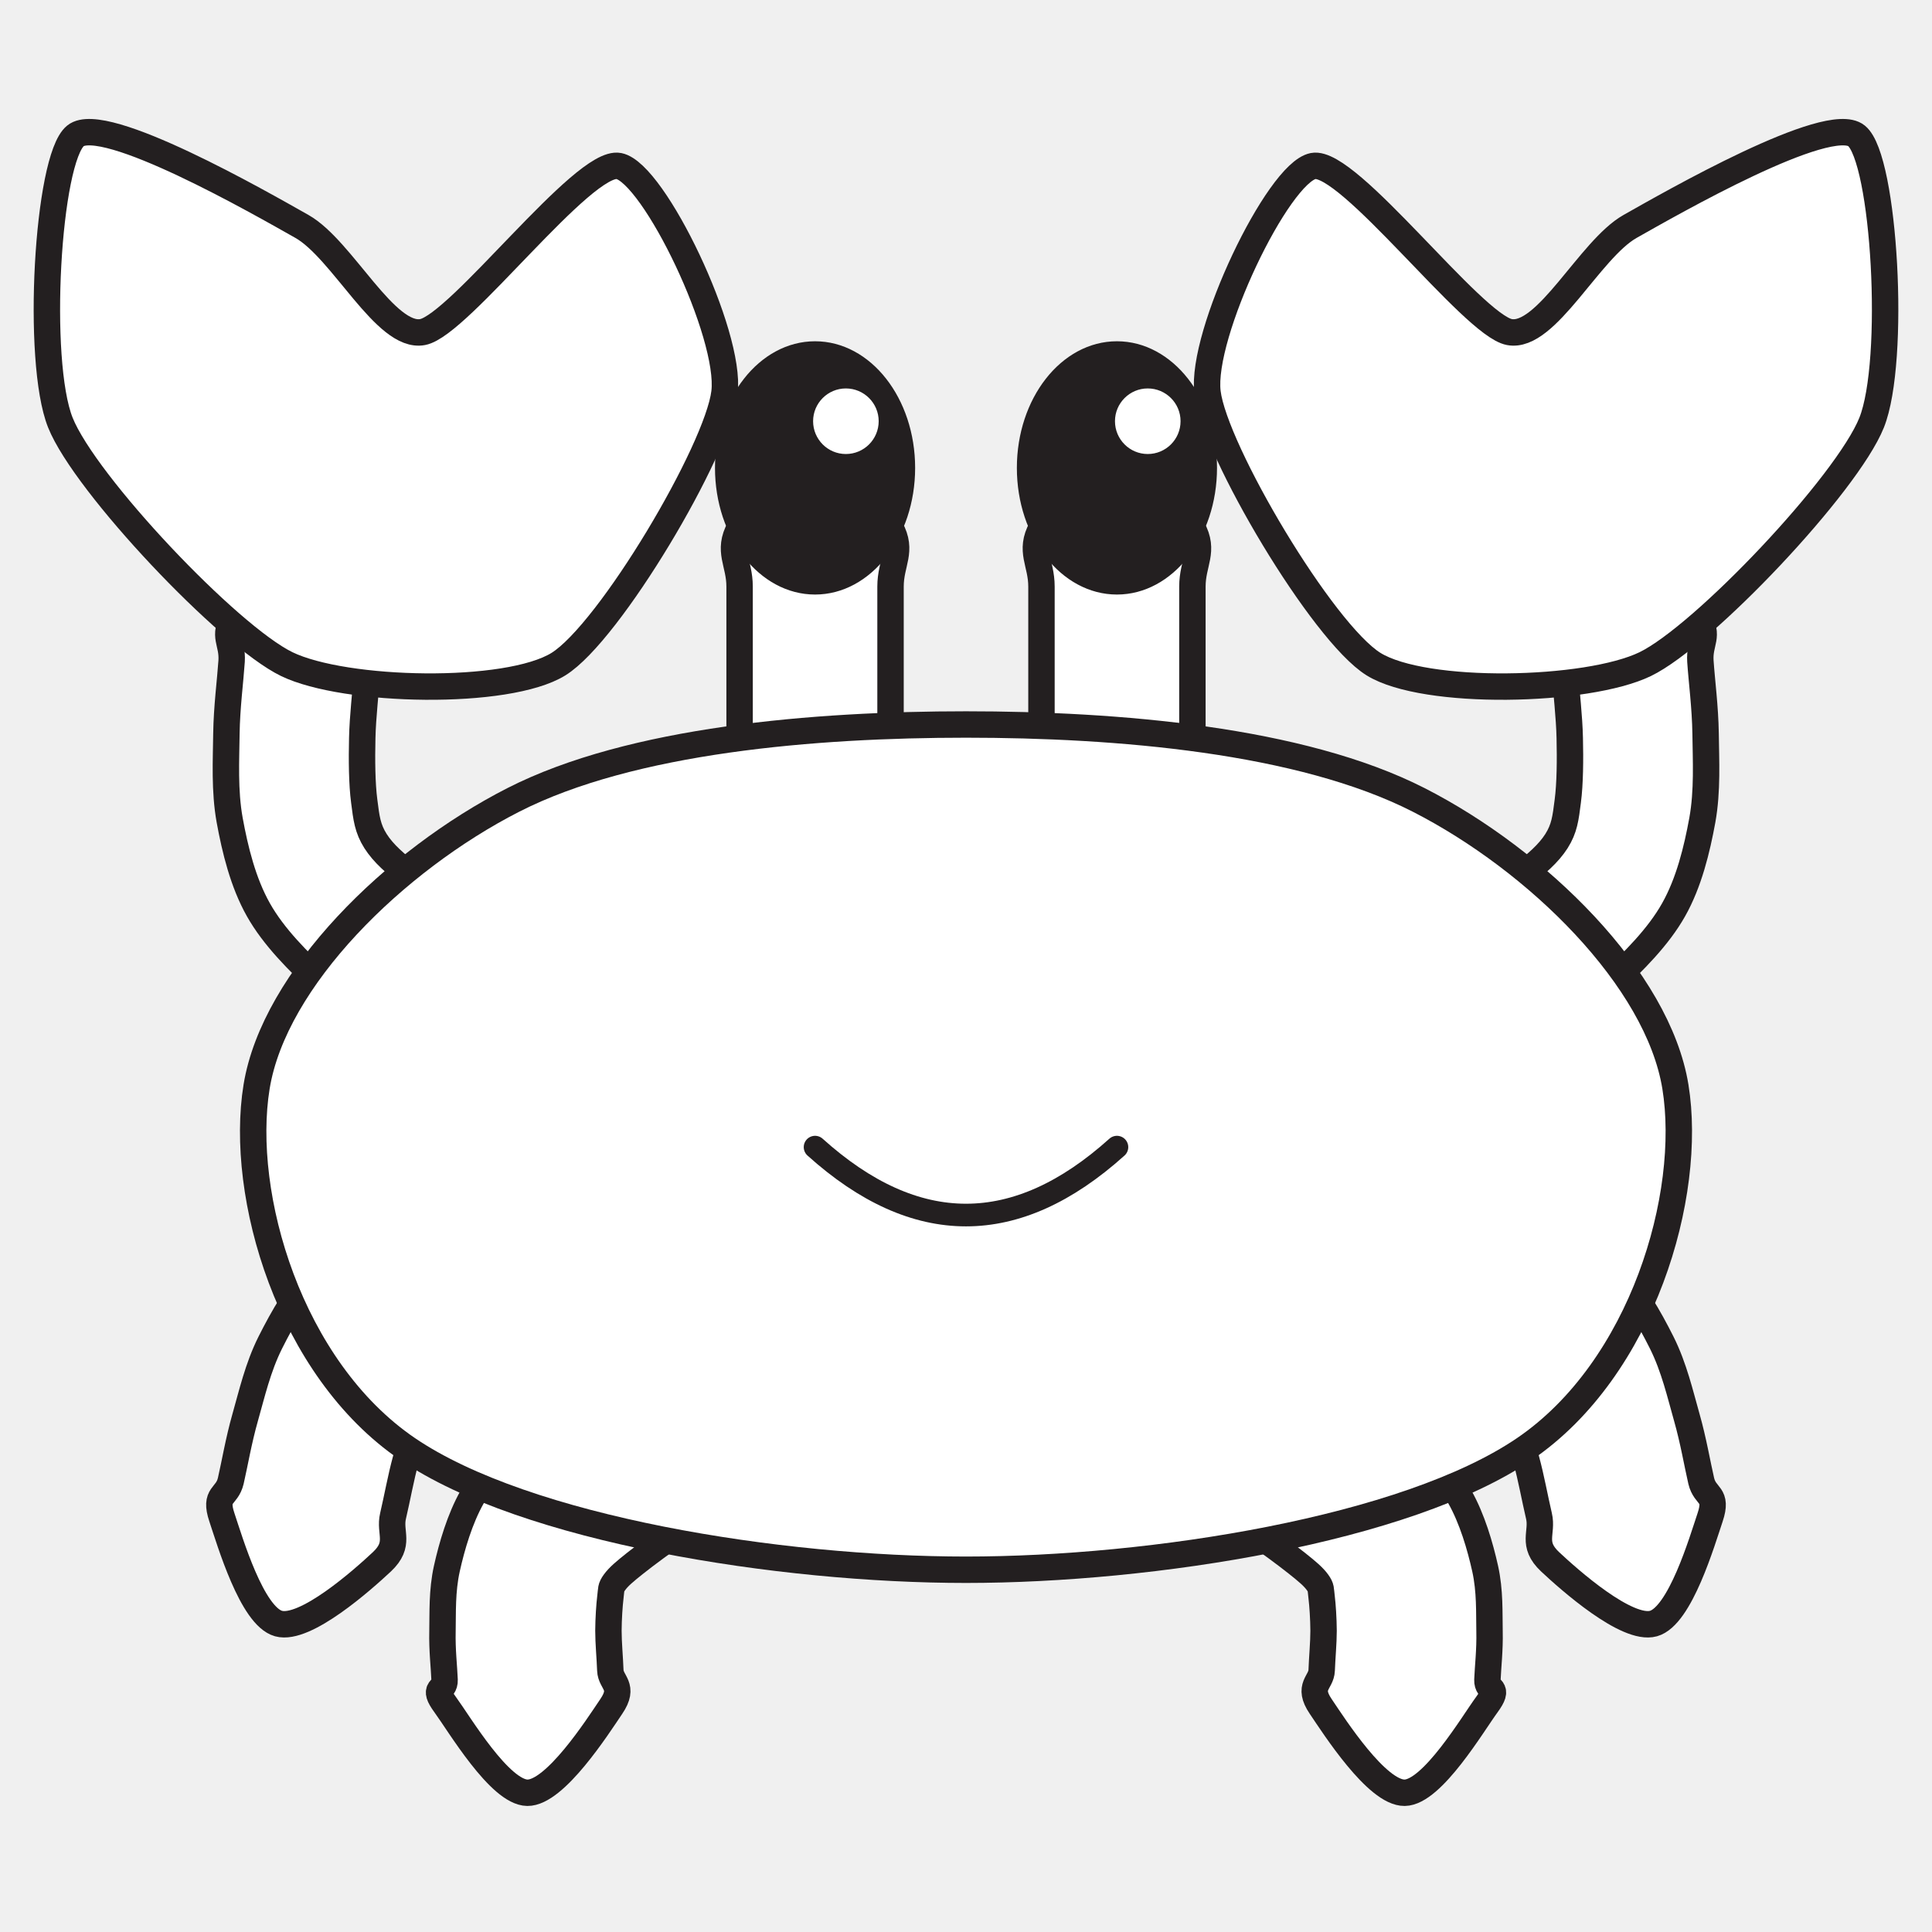
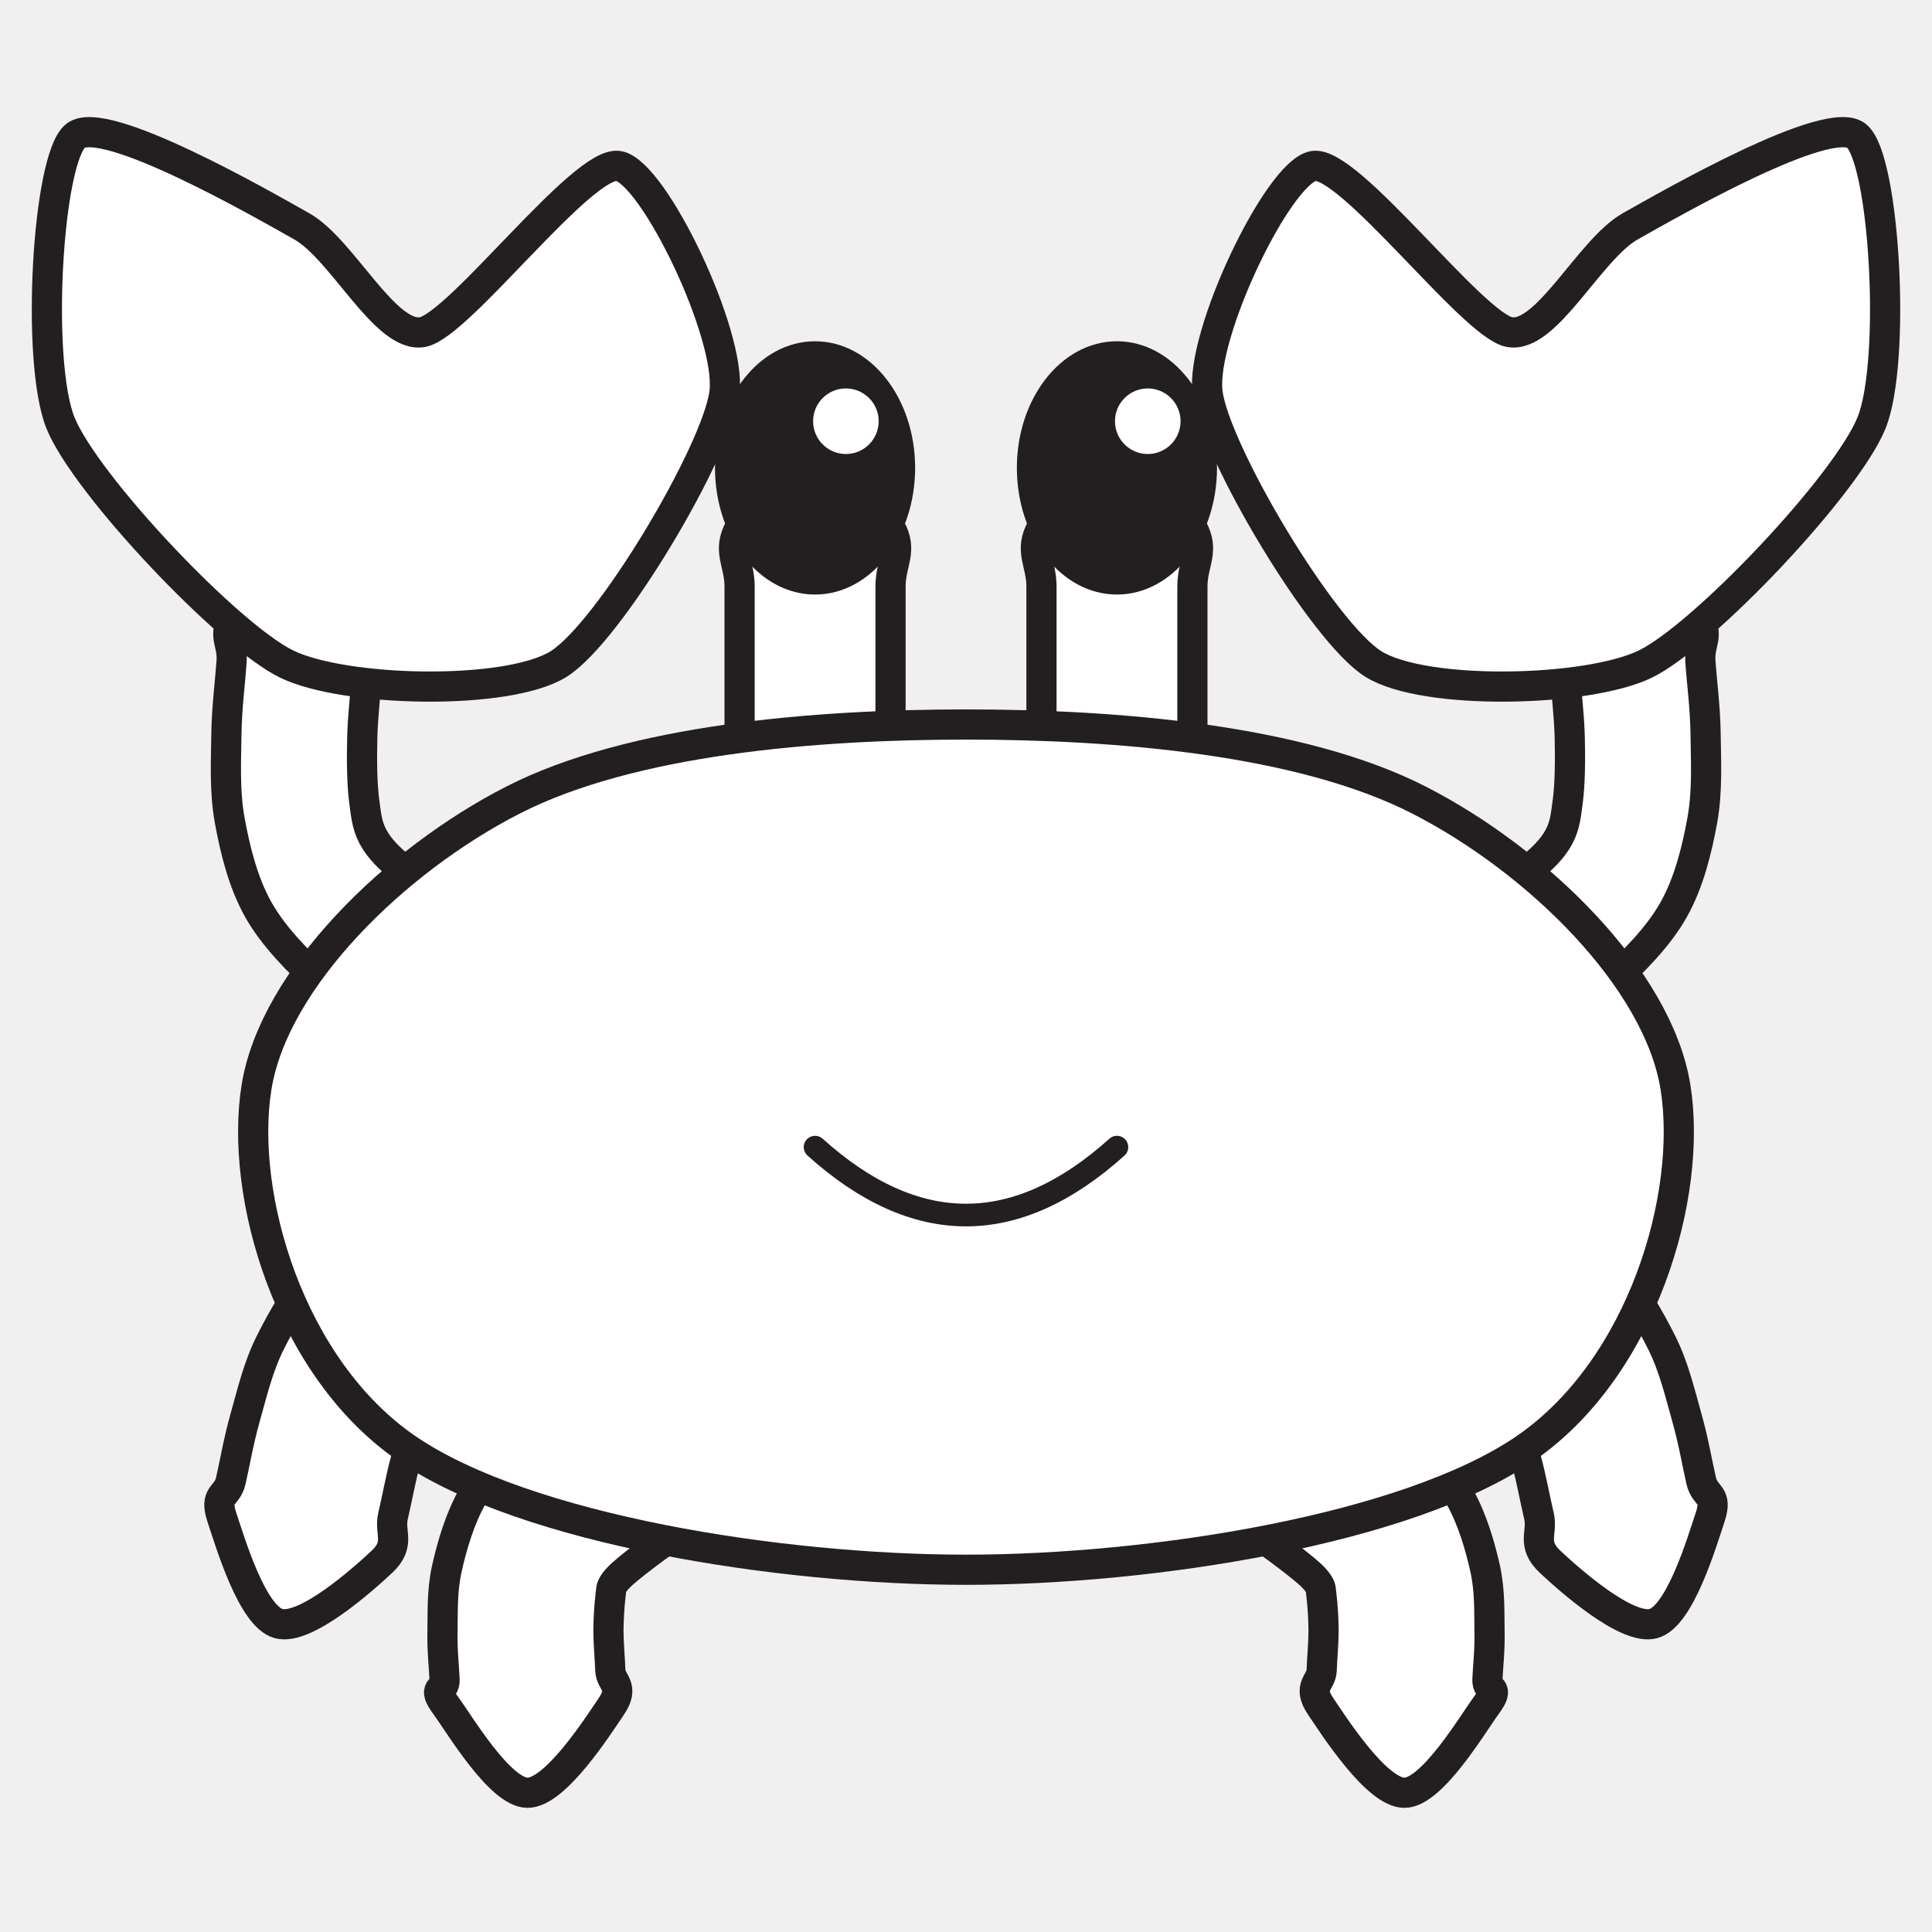
<svg xmlns="http://www.w3.org/2000/svg" viewBox="0 0 256 256" stroke-linecap="round" stroke-linejoin="round">
-   <path d="M76.93 154.4C73.52 153.25 74.07 155.26 71.72 155.88C69.36 156.49 66.01 157.15 62.81 158.1C59.61 159.05 55.92 159.94 52.52 161.59C49.13 163.25 45.21 165.31 42.42 168.03C39.64 170.74 37.47 174.61 35.81 177.91C34.16 181.21 33.36 184.76 32.49 187.81C31.62 190.86 31.09 194.02 30.58 196.22C30.06 198.43 28.35 197.9 29.4 201.05C30.46 204.2 33.37 214.15 36.91 215.13C40.44 216.11 48.07 209.32 50.6 206.95C53.13 204.57 51.55 203.12 52.08 200.87C52.61 198.62 53.12 195.77 53.76 193.44C54.4 191.1 55.27 188.45 55.91 186.87C56.54 185.29 56.72 184.72 57.58 183.97C58.44 183.23 59.26 183 61.07 182.41C62.88 181.81 65.86 180.99 68.44 180.4C71.03 179.81 74.13 179.34 76.57 178.87C79 178.41 80.47 180.28 83.07 177.6C85.67 174.92 93.2 166.64 92.18 162.78C91.16 158.91 80.34 155.55 76.93 154.4Z" fill="#FFFFFF" stroke="#231F20" stroke-width="3.5" />
-   <path d="M86.85 176.36C83.32 176.52 84.69 178.12 82.94 179.45C81.19 180.78 78.66 182.5 76.35 184.33C74.03 186.17 71.35 188.13 69.05 190.46C66.75 192.8 64.21 195.44 62.57 198.34C60.93 201.24 59.87 204.88 59.21 207.85C58.55 210.82 58.68 213.72 58.63 216.17C58.57 218.63 58.85 220.97 58.91 222.59C58.97 224.2 57.17 223.39 59 225.89C60.83 228.38 66.22 237.51 69.88 237.55C73.55 237.59 79.17 228.82 81 226.11C82.83 223.41 80.93 222.99 80.87 221.32C80.81 219.65 80.62 217.69 80.62 216.08C80.63 214.46 80.75 212.69 80.88 211.62C81.02 210.55 80.89 210.41 81.43 209.66C81.98 208.91 82.76 208.25 84.17 207.13C85.58 206.01 87.89 204.3 89.9 202.92C91.91 201.53 94.34 200.05 96.22 198.83C98.09 197.62 99.84 199.03 101.15 195.64C102.47 192.25 106.5 181.7 104.12 178.49C101.73 175.28 90.38 176.2 86.85 176.36Z" fill="#FFFFFF" stroke="#231F20" stroke-width="3.5" />
-   <path d="M79.55 131.68C77.86 128.64 75.3 129.16 72.59 127.58C69.89 125.99 66.31 124.07 63.32 122.17C60.32 120.28 56.88 118 54.62 116.21C52.36 114.42 50.83 113.12 49.76 111.45C48.7 109.77 48.55 108.43 48.26 106.15C47.96 103.88 47.93 100.64 48 97.79C48.06 94.95 48.46 91.69 48.63 89.09C48.79 86.48 50.41 84.93 49 82.17C47.59 79.41 43.18 72.61 40.18 72.55C37.18 72.5 32.58 79.32 31 81.83C29.42 84.34 30.85 85.04 30.69 87.6C30.52 90.16 30.05 93.7 30 97.21C29.96 100.72 29.73 104.77 30.43 108.66C31.14 112.55 32.2 116.94 34.24 120.55C36.27 124.16 39.54 127.4 42.66 130.32C45.77 133.24 49.62 135.76 52.93 138.08C56.24 140.4 59.91 142.56 62.5 144.27C65.09 145.97 65.08 148.06 68.45 148.32C71.82 148.58 80.89 148.6 82.74 145.83C84.59 143.05 81.24 134.72 79.55 131.68Z" fill="#FFFFFF" stroke="#231F20" stroke-width="3.5" />
-   <path d="M172.93 177.6C175.53 180.28 177 178.41 179.43 178.87C181.87 179.34 184.97 179.81 187.56 180.4C190.14 180.99 193.12 181.81 194.93 182.41C196.74 183 197.56 183.23 198.42 183.97C199.28 184.72 199.46 185.29 200.09 186.87C200.73 188.45 201.6 191.1 202.24 193.44C202.88 195.77 203.39 198.62 203.92 200.87C204.45 203.12 202.87 204.57 205.4 206.95C207.93 209.32 215.56 216.11 219.09 215.13C222.63 214.15 225.54 204.2 226.6 201.05C227.65 197.9 225.94 198.43 225.42 196.22C224.91 194.02 224.38 190.86 223.51 187.81C222.64 184.76 221.84 181.21 220.19 177.91C218.53 174.61 216.36 170.74 213.58 168.03C210.79 165.31 206.87 163.25 203.48 161.59C200.08 159.94 196.39 159.05 193.19 158.1C189.99 157.15 186.64 156.49 184.28 155.88C181.93 155.26 182.48 153.25 179.07 154.4C175.66 155.55 164.84 158.91 163.82 162.78C162.8 166.64 170.33 174.92 172.93 177.6Z" fill="#FFFFFF" stroke="#231F20" stroke-width="3.5" />
-   <path d="M154.85 195.64C156.16 199.03 157.91 197.62 159.78 198.83C161.66 200.05 164.09 201.53 166.1 202.92C168.11 204.3 170.42 206.01 171.83 207.13C173.24 208.25 174.02 208.91 174.57 209.66C175.11 210.41 174.98 210.55 175.12 211.62C175.25 212.69 175.37 214.46 175.38 216.08C175.38 217.69 175.19 219.65 175.13 221.32C175.07 222.99 173.17 223.41 175 226.11C176.83 228.82 182.45 237.59 186.12 237.55C189.78 237.51 195.17 228.38 197 225.89C198.83 223.39 197.03 224.2 197.09 222.59C197.15 220.97 197.43 218.63 197.37 216.17C197.32 213.72 197.45 210.82 196.79 207.85C196.13 204.88 195.07 201.24 193.43 198.34C191.79 195.44 189.25 192.8 186.95 190.46C184.65 188.13 181.97 186.17 179.65 184.33C177.34 182.5 174.81 180.78 173.06 179.45C171.31 178.12 172.68 176.52 169.15 176.36C165.62 176.2 154.27 175.28 151.88 178.49C149.5 181.7 153.53 192.25 154.85 195.64Z" fill="#FFFFFF" stroke="#231F20" stroke-width="3.5" />
-   <path d="M187.55 148.32C190.92 148.06 190.91 145.97 193.5 144.27C196.09 142.56 199.76 140.4 203.07 138.08C206.38 135.76 210.23 133.24 213.34 130.32C216.46 127.4 219.73 124.16 221.76 120.55C223.8 116.94 224.86 112.55 225.57 108.66C226.27 104.77 226.04 100.72 226 97.21C225.95 93.7 225.48 90.16 225.31 87.6C225.15 85.04 226.58 84.34 225 81.83C223.42 79.32 218.82 72.5 215.82 72.55C212.82 72.61 208.41 79.41 207 82.17C205.59 84.93 207.21 86.48 207.37 89.09C207.54 91.69 207.94 94.95 208 97.79C208.07 100.64 208.04 103.88 207.74 106.15C207.45 108.43 207.3 109.77 206.24 111.45C205.17 113.12 203.64 114.42 201.38 116.21C199.12 118 195.68 120.28 192.68 122.17C189.69 124.07 186.11 125.99 183.41 127.58C180.7 129.16 178.14 128.64 176.45 131.68C174.76 134.72 171.41 143.05 173.26 145.83C175.11 148.6 184.18 148.58 187.55 148.32Z" fill="#FFFFFF" stroke="#231F20" stroke-width="3.5" />
-   <path d="M38 88C30.3 84.27 11.27 64.17 8 56C4.73 47.83 6.27 21.03 10 18C13.73 14.97 34.63 26.97 40 30C45.37 33.03 51.1 44.93 56 44C60.9 43.07 77.33 21.07 82 22C86.67 22.93 96.93 44.3 96 52C95.07 59.7 80.77 83.8 74 88C67.23 92.2 45.7 91.73 38 88Z" fill="#FFFFFF" stroke="#231F20" stroke-width="3.5" />
-   <path d="M182 88C175.23 83.8 160.93 59.7 160 52C159.07 44.3 169.33 22.93 174 22C178.67 21.07 195.1 43.07 200 44C204.9 44.93 210.63 33.03 216 30C221.37 26.97 242.27 14.97 246 18C249.73 21.03 251.27 47.83 248 56C244.73 64.17 225.7 84.27 218 88C210.3 91.73 188.77 92.2 182 88Z" fill="#FFFFFF" stroke="#231F20" stroke-width="3.5" />
-   <path d="M118 108C119.67 104.96 118 103.45 118 100.28C118 97.11 118 92.76 118 89C118 85.24 118 80.89 118 77.72C118 74.55 119.67 73.04 118 70C116.33 66.96 111.33 59.5 108 59.5C104.67 59.5 99.67 66.96 98 70C96.33 73.04 98 74.55 98 77.72C98 80.89 98 85.24 98 89C98 92.76 98 97.11 98 100.28C98 103.45 96.33 104.96 98 108C99.67 111.04 104.67 118.5 108 118.5C111.33 118.5 116.33 111.04 118 108Z" fill="#FFFFFF" stroke="#231F20" stroke-width="3.5" />
-   <path d="M158 108C159.67 104.96 158 103.45 158 100.28C158 97.11 158 92.76 158 89C158 85.24 158 80.89 158 77.72C158 74.55 159.67 73.04 158 70C156.33 66.96 151.33 59.5 148 59.5C144.67 59.5 139.67 66.96 138 70C136.33 73.04 138 74.55 138 77.72C138 80.89 138 85.24 138 89C138 92.76 138 97.11 138 100.28C138 103.45 136.33 104.96 138 108C139.67 111.04 144.67 118.5 148 118.5C151.33 118.5 156.33 111.04 158 108Z" fill="#FFFFFF" stroke="#231F20" stroke-width="3.5" />
-   <path d="M128 96C148 96 172.33 98 188 106C203.67 114 219.67 129.67 222 144C224.33 158.33 217.67 181.33 202 192C186.33 202.67 152.67 208 128 208C103.33 208 69.67 202.67 54 192C38.33 181.33 31.67 158.33 34 144C36.33 129.67 52.33 114 68 106C83.67 98 108 96 128 96Z" fill="#FFFFFF" stroke="#231F20" stroke-width="3.5" />
+   <path d="M76.93 154.4C73.52 153.25 74.07 155.26 71.72 155.88C69.36 156.49 66.01 157.15 62.81 158.1C59.61 159.05 55.92 159.94 52.52 161.59C49.13 163.25 45.21 165.31 42.42 168.03C39.64 170.74 37.47 174.61 35.81 177.91C34.16 181.21 33.36 184.76 32.49 187.81C31.62 190.86 31.09 194.02 30.58 196.22C30.06 198.43 28.35 197.9 29.4 201.05C30.46 204.2 33.37 214.15 36.91 215.13C40.44 216.11 48.07 209.32 50.6 206.95C53.13 204.57 51.55 203.12 52.08 200.87C52.61 198.62 53.12 195.77 53.76 193.44C54.4 191.1 55.27 188.45 55.91 186.87C56.54 185.29 56.72 184.72 57.58 183.97C58.44 183.23 59.26 183 61.07 182.41C62.88 181.81 65.86 180.99 68.44 180.4C71.03 179.81 74.13 179.34 76.57 178.87C79 178.41 80.47 180.28 83.07 177.6C85.67 174.92 93.2 166.64 92.18 162.78C91.16 158.91 80.34 155.55 76.93 154.4Z" fill="#FFFFFF" stroke="#231F20" stroke-width="4" />
+   <path d="M86.85 176.36C83.32 176.52 84.69 178.12 82.94 179.45C81.19 180.78 78.66 182.5 76.35 184.33C74.03 186.17 71.35 188.13 69.05 190.46C66.75 192.8 64.21 195.44 62.57 198.34C60.93 201.24 59.87 204.88 59.21 207.85C58.55 210.82 58.68 213.72 58.63 216.17C58.57 218.63 58.85 220.97 58.91 222.59C58.97 224.2 57.17 223.39 59 225.89C60.83 228.38 66.22 237.51 69.88 237.55C73.55 237.59 79.17 228.82 81 226.11C82.83 223.41 80.93 222.99 80.87 221.32C80.81 219.65 80.62 217.69 80.62 216.08C80.63 214.46 80.75 212.69 80.88 211.62C81.02 210.55 80.89 210.41 81.43 209.66C81.98 208.91 82.76 208.25 84.17 207.13C85.58 206.01 87.89 204.3 89.9 202.92C91.91 201.53 94.34 200.05 96.22 198.83C98.09 197.62 99.84 199.03 101.15 195.64C102.47 192.25 106.5 181.7 104.12 178.49C101.73 175.28 90.38 176.2 86.85 176.36Z" fill="#FFFFFF" stroke="#231F20" stroke-width="4" />
+   <path d="M79.55 131.68C77.86 128.64 75.3 129.16 72.59 127.58C69.89 125.99 66.31 124.07 63.32 122.17C60.32 120.28 56.88 118 54.62 116.21C52.36 114.42 50.83 113.12 49.76 111.45C48.7 109.77 48.55 108.43 48.26 106.15C47.96 103.88 47.93 100.64 48 97.79C48.06 94.95 48.46 91.69 48.63 89.09C48.79 86.48 50.41 84.93 49 82.17C47.59 79.41 43.18 72.61 40.18 72.55C37.18 72.5 32.58 79.32 31 81.83C29.42 84.34 30.85 85.04 30.69 87.6C30.52 90.16 30.05 93.7 30 97.21C29.96 100.72 29.73 104.77 30.43 108.66C31.14 112.55 32.2 116.94 34.24 120.55C36.27 124.16 39.54 127.4 42.66 130.32C45.77 133.24 49.62 135.76 52.93 138.08C56.24 140.4 59.91 142.56 62.5 144.27C65.09 145.97 65.08 148.06 68.45 148.32C71.82 148.58 80.89 148.6 82.74 145.83C84.59 143.05 81.24 134.72 79.55 131.68Z" fill="#FFFFFF" stroke="#231F20" stroke-width="4" />
+   <path d="M172.93 177.6C175.53 180.28 177 178.41 179.43 178.87C181.87 179.34 184.97 179.81 187.56 180.4C190.14 180.99 193.12 181.81 194.93 182.41C196.74 183 197.56 183.23 198.42 183.97C199.28 184.72 199.46 185.29 200.09 186.87C200.73 188.45 201.6 191.1 202.24 193.44C202.88 195.77 203.39 198.62 203.92 200.87C204.45 203.12 202.87 204.57 205.4 206.95C207.93 209.32 215.56 216.11 219.09 215.13C222.63 214.15 225.54 204.2 226.6 201.05C227.65 197.9 225.94 198.43 225.42 196.22C224.91 194.02 224.38 190.86 223.51 187.81C222.64 184.76 221.84 181.21 220.19 177.91C218.53 174.61 216.36 170.74 213.58 168.03C210.79 165.31 206.87 163.25 203.48 161.59C200.08 159.94 196.39 159.05 193.19 158.1C189.99 157.15 186.64 156.49 184.28 155.88C181.93 155.26 182.48 153.25 179.07 154.4C175.66 155.55 164.84 158.91 163.82 162.78C162.8 166.64 170.33 174.92 172.93 177.6Z" fill="#FFFFFF" stroke="#231F20" stroke-width="4" />
+   <path d="M154.85 195.64C156.16 199.03 157.91 197.62 159.78 198.83C161.66 200.05 164.09 201.53 166.1 202.92C168.11 204.3 170.42 206.01 171.83 207.13C173.24 208.25 174.02 208.91 174.57 209.66C175.11 210.41 174.98 210.55 175.12 211.62C175.25 212.69 175.37 214.46 175.38 216.08C175.38 217.69 175.19 219.65 175.13 221.32C175.07 222.99 173.17 223.41 175 226.11C176.83 228.82 182.45 237.59 186.12 237.55C189.78 237.51 195.17 228.38 197 225.89C198.83 223.39 197.03 224.2 197.09 222.59C197.15 220.97 197.43 218.63 197.37 216.17C197.32 213.72 197.45 210.82 196.79 207.85C196.13 204.88 195.07 201.24 193.43 198.34C191.79 195.44 189.25 192.8 186.95 190.46C184.65 188.13 181.97 186.17 179.65 184.33C177.34 182.5 174.81 180.78 173.06 179.45C171.31 178.12 172.68 176.52 169.15 176.36C165.62 176.2 154.27 175.28 151.88 178.49C149.5 181.7 153.53 192.25 154.85 195.64Z" fill="#FFFFFF" stroke="#231F20" stroke-width="4" />
+   <path d="M187.55 148.32C190.92 148.06 190.91 145.97 193.5 144.27C196.09 142.56 199.76 140.4 203.07 138.08C206.38 135.76 210.23 133.24 213.34 130.32C216.46 127.4 219.73 124.16 221.76 120.55C223.8 116.94 224.86 112.55 225.57 108.66C226.27 104.77 226.04 100.72 226 97.21C225.95 93.7 225.48 90.16 225.31 87.6C225.15 85.04 226.58 84.34 225 81.83C223.42 79.32 218.82 72.5 215.82 72.55C212.82 72.61 208.41 79.41 207 82.17C205.59 84.93 207.21 86.48 207.37 89.09C207.54 91.69 207.94 94.95 208 97.79C208.07 100.64 208.04 103.88 207.74 106.15C207.45 108.43 207.3 109.77 206.24 111.45C205.17 113.12 203.64 114.42 201.38 116.21C199.12 118 195.68 120.28 192.68 122.17C189.69 124.07 186.11 125.99 183.41 127.58C180.7 129.16 178.14 128.64 176.45 131.68C174.76 134.72 171.41 143.05 173.26 145.83C175.11 148.6 184.18 148.58 187.55 148.32Z" fill="#FFFFFF" stroke="#231F20" stroke-width="4" />
+   <path d="M38 88C30.3 84.27 11.27 64.17 8 56C4.73 47.83 6.27 21.03 10 18C13.73 14.97 34.63 26.97 40 30C45.37 33.03 51.1 44.93 56 44C60.9 43.07 77.33 21.07 82 22C86.67 22.93 96.93 44.3 96 52C95.07 59.7 80.77 83.8 74 88C67.23 92.2 45.7 91.73 38 88Z" fill="#FFFFFF" stroke="#231F20" stroke-width="4" />
+   <path d="M182 88C175.23 83.8 160.93 59.7 160 52C159.07 44.3 169.33 22.93 174 22C178.67 21.07 195.1 43.07 200 44C204.9 44.93 210.63 33.03 216 30C221.37 26.97 242.27 14.97 246 18C249.73 21.03 251.27 47.83 248 56C244.73 64.17 225.7 84.27 218 88C210.3 91.73 188.77 92.2 182 88Z" fill="#FFFFFF" stroke="#231F20" stroke-width="4" />
+   <path d="M118 108C119.67 104.96 118 103.45 118 100.28C118 97.11 118 92.76 118 89C118 85.24 118 80.89 118 77.72C118 74.55 119.67 73.04 118 70C116.33 66.96 111.33 59.5 108 59.5C104.67 59.5 99.67 66.96 98 70C96.33 73.04 98 74.55 98 77.72C98 80.89 98 85.24 98 89C98 92.76 98 97.11 98 100.28C98 103.45 96.33 104.96 98 108C99.67 111.04 104.67 118.5 108 118.5C111.33 118.5 116.33 111.04 118 108Z" fill="#FFFFFF" stroke="#231F20" stroke-width="4" />
+   <path d="M158 108C159.67 104.96 158 103.45 158 100.28C158 97.11 158 92.76 158 89C158 85.24 158 80.89 158 77.72C158 74.55 159.67 73.04 158 70C156.33 66.96 151.33 59.5 148 59.5C144.67 59.5 139.67 66.96 138 70C136.33 73.04 138 74.55 138 77.72C138 80.89 138 85.24 138 89C138 92.76 138 97.11 138 100.28C138 103.45 136.33 104.96 138 108C139.67 111.04 144.67 118.5 148 118.5C151.33 118.5 156.33 111.04 158 108Z" fill="#FFFFFF" stroke="#231F20" stroke-width="4" />
+   <path d="M128 96C148 96 172.33 98 188 106C203.67 114 219.67 129.67 222 144C224.33 158.33 217.67 181.33 202 192C186.33 202.67 152.67 208 128 208C103.33 208 69.67 202.67 54 192C38.33 181.33 31.67 158.33 34 144C36.33 129.67 52.33 114 68 106C83.67 98 108 96 128 96Z" fill="#FFFFFF" stroke="#231F20" stroke-width="4" />
  <path d="M120.76 62C120.76 70.99 115.05 78.28 108 78.28C100.95 78.28 95.24 70.99 95.24 62C95.24 53.01 100.95 45.72 108 45.72C115.05 45.72 120.76 53.01 120.76 62Z" fill="#231F20" stroke="#231F20" stroke-width="1" data-eye="1" />
  <path d="M116.68 55.81C116.68 58.35 114.62 60.41 112.08 60.41C109.55 60.41 107.49 58.35 107.49 55.81C107.49 53.28 109.55 51.22 112.08 51.22C114.62 51.22 116.68 53.28 116.68 55.81Z" fill="#FFFFFF" stroke="#231F20" stroke-width="0.5" data-eye="1" />
  <path d="M160.76 62C160.76 70.99 155.05 78.28 148 78.28C140.95 78.28 135.24 70.99 135.24 62C135.24 53.01 140.95 45.72 148 45.72C155.05 45.72 160.76 53.01 160.76 62Z" fill="#231F20" stroke="#231F20" stroke-width="1" data-eye="1" />
  <path d="M156.68 55.81C156.68 58.35 154.62 60.41 152.08 60.41C149.55 60.41 147.49 58.35 147.49 55.81C147.49 53.28 149.55 51.22 152.08 51.22C154.62 51.22 156.68 53.28 156.68 55.81Z" fill="#FFFFFF" stroke="#231F20" stroke-width="0.5" data-eye="1" />
  <path d="M108 152 Q128 170 148 152" fill="none" stroke="#231F20" stroke-width="3" />
</svg>
